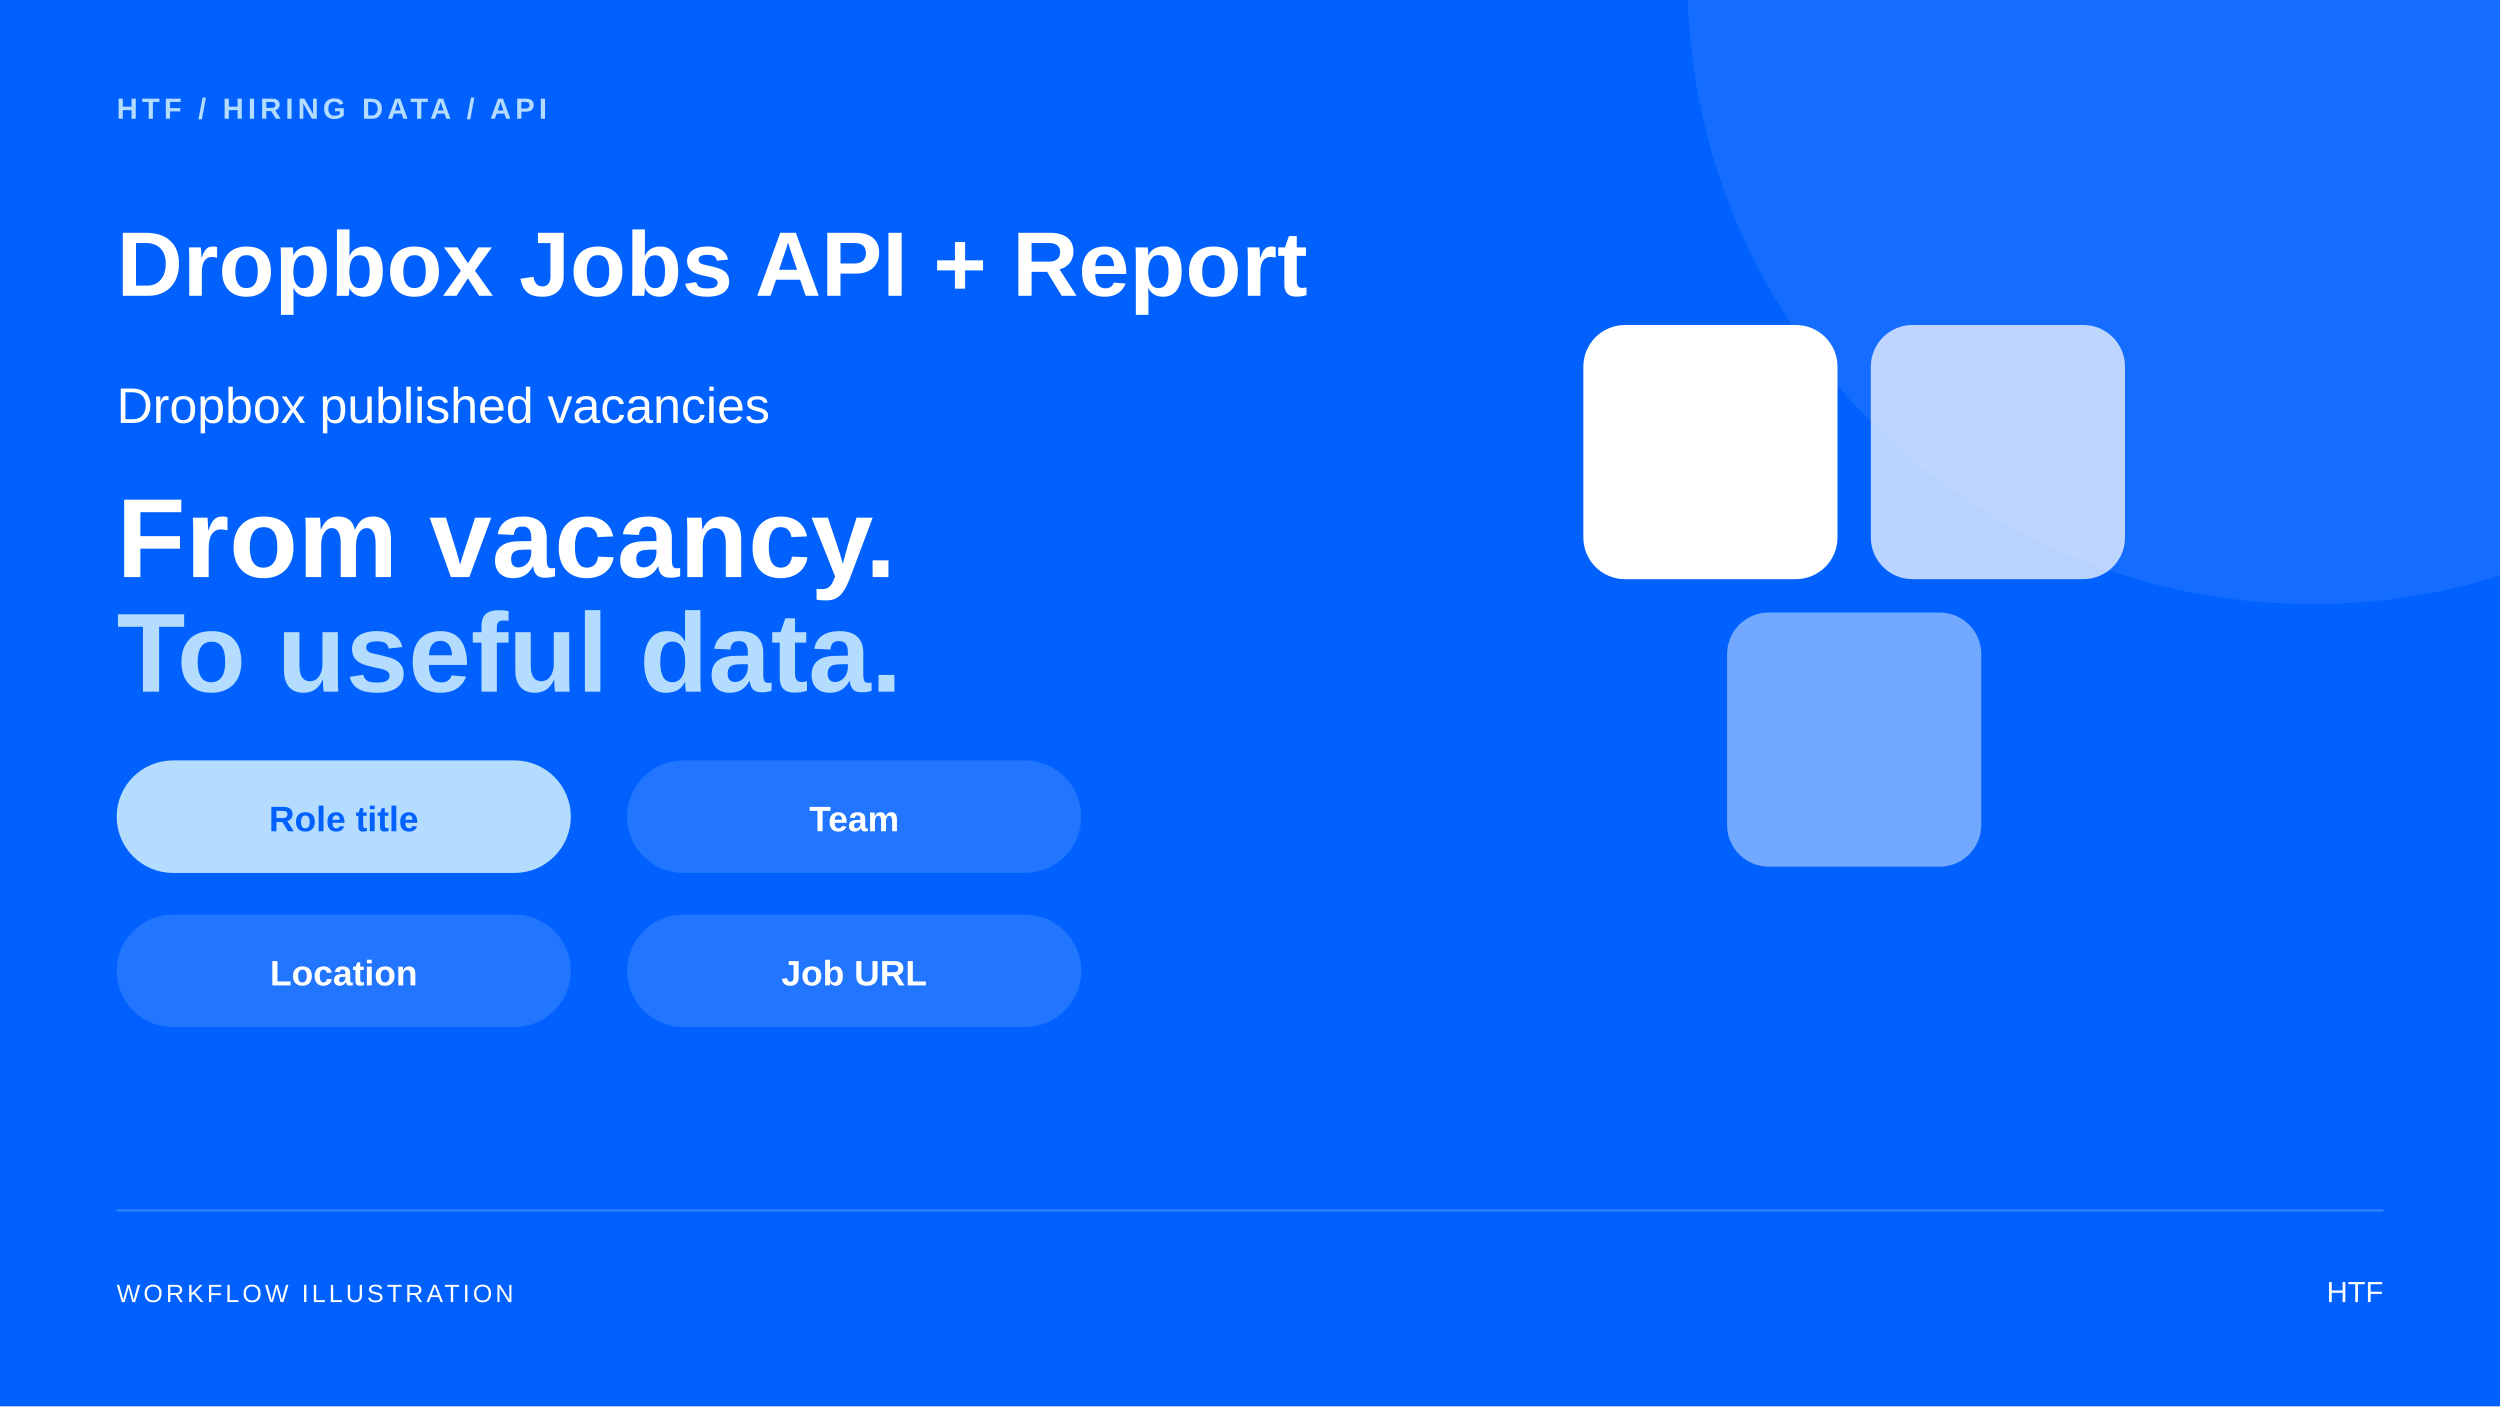
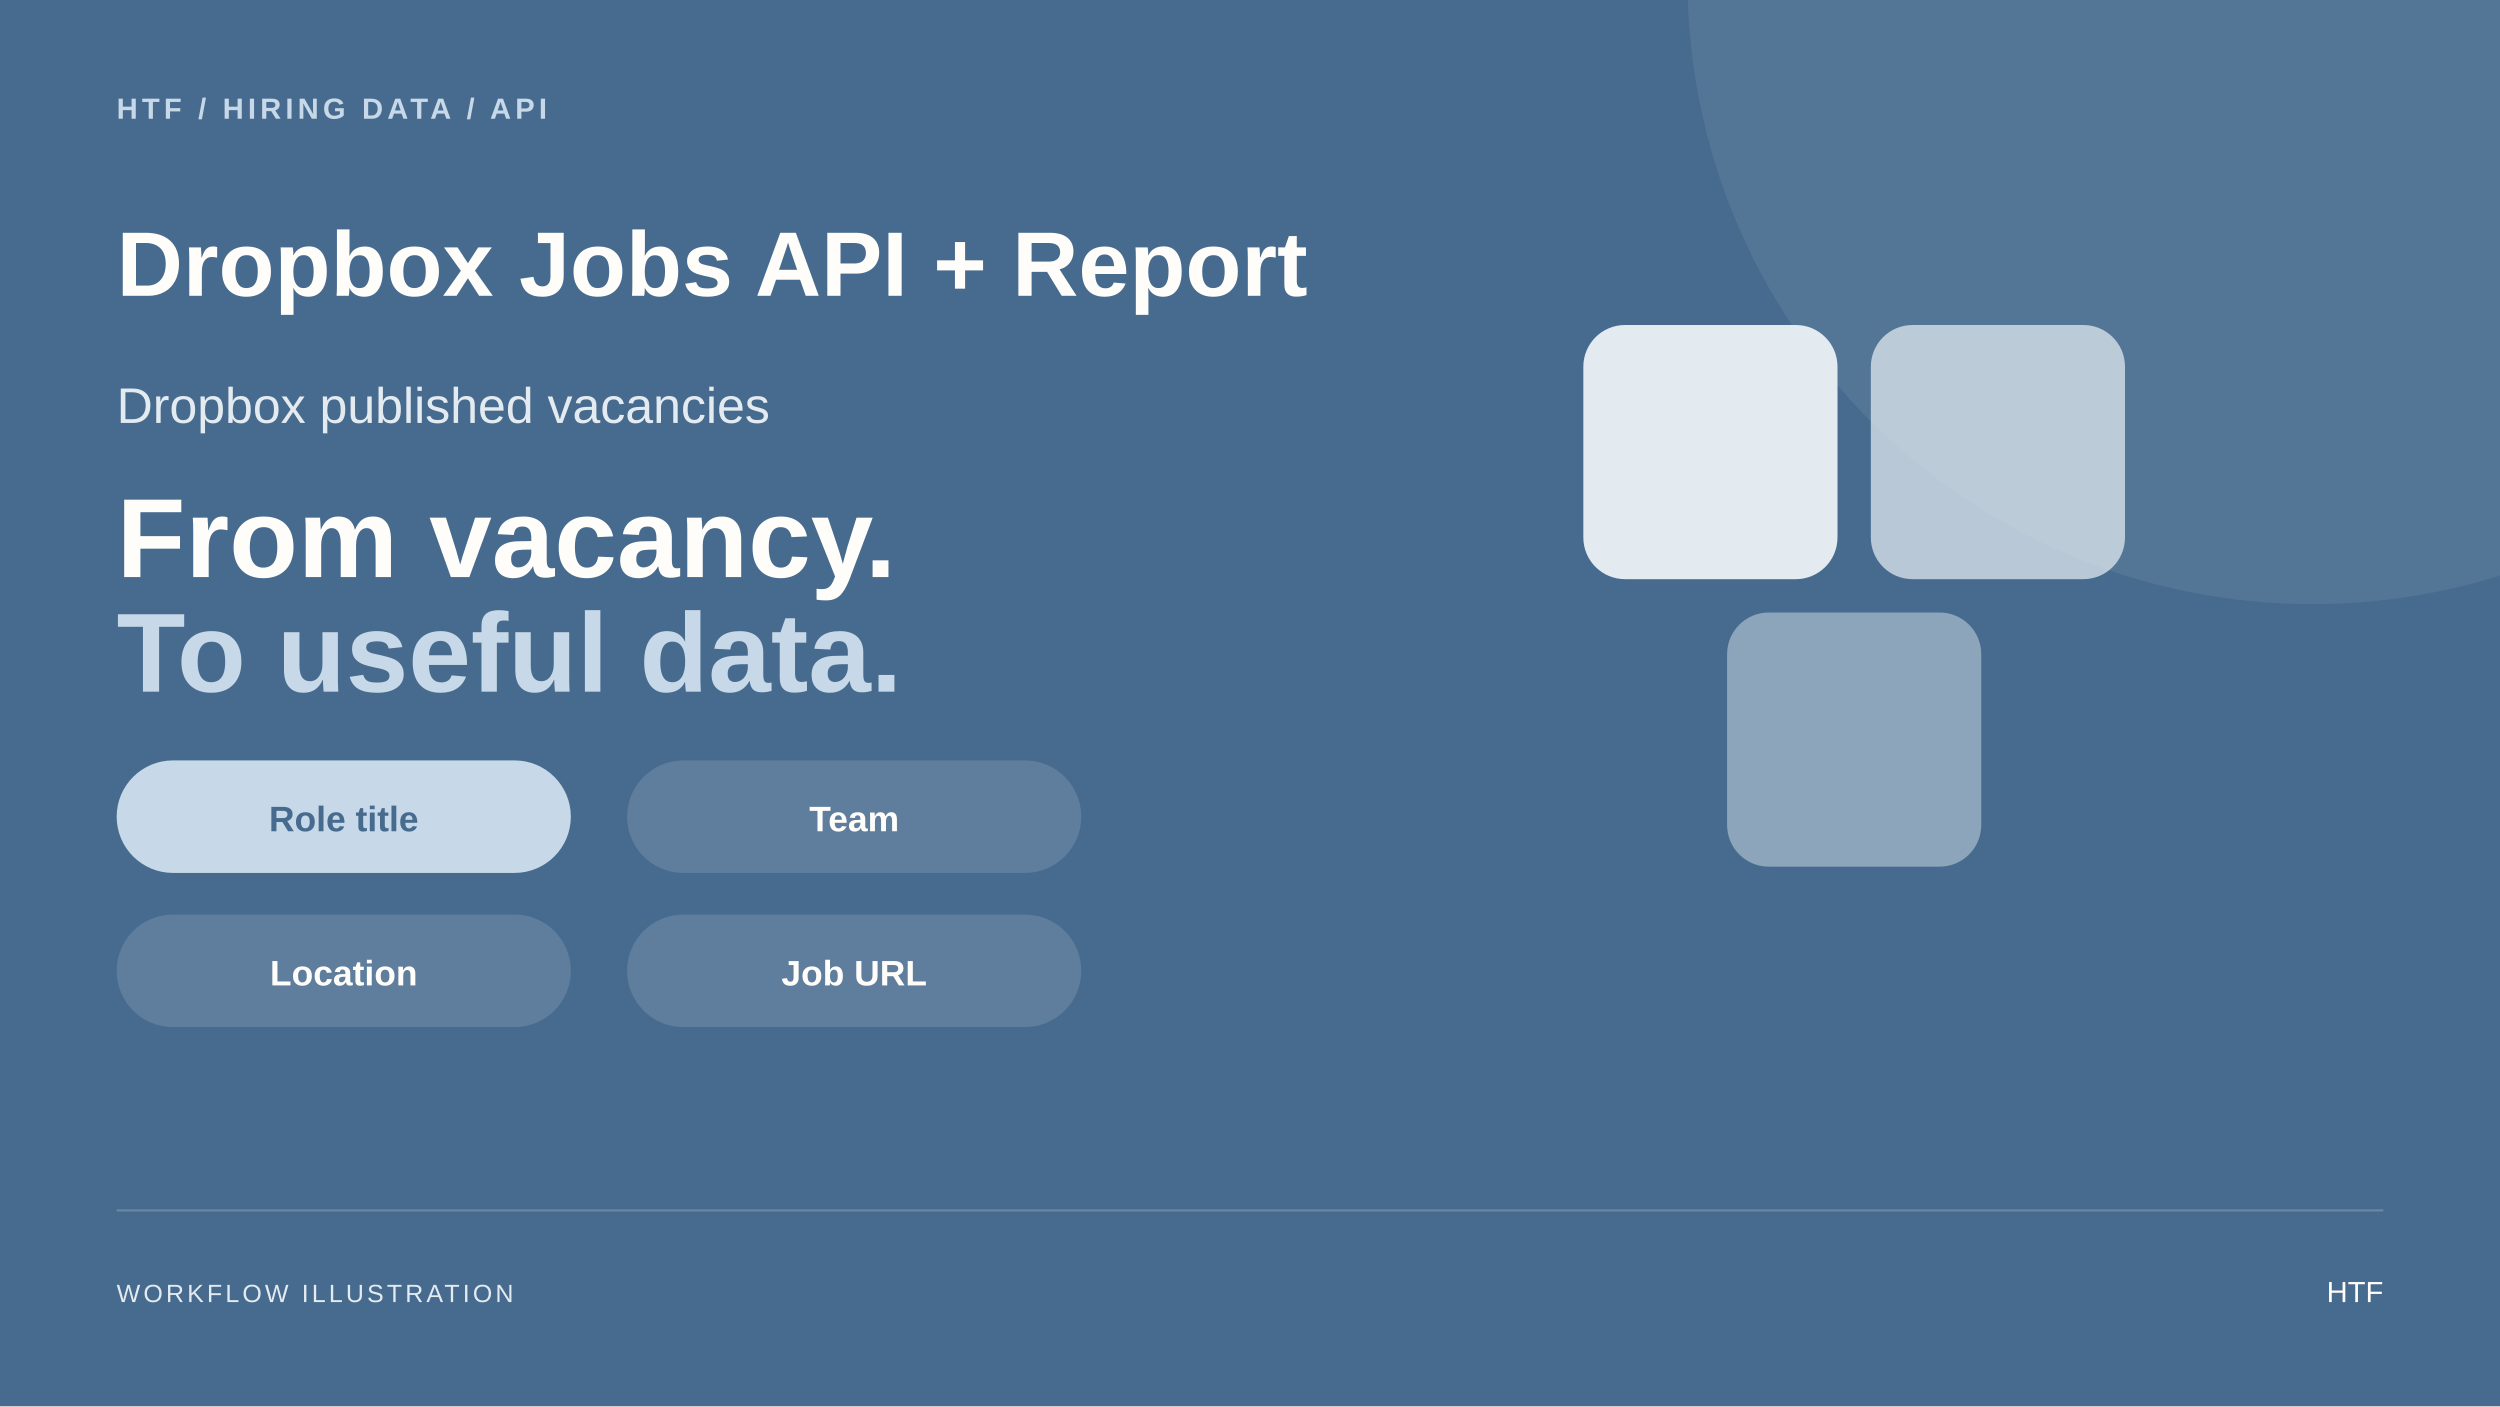
<svg xmlns="http://www.w3.org/2000/svg" width="1200" height="675" viewBox="0 0 1200 675" role="img">
-   <rect width="1200" height="675" fill="#0061ff" />
-   <circle cx="1110" cy="-10" r="300" fill="#ffffff" opacity=".08" />
-   <text x="56" y="57" fill="#b4dcff" font-family="Arial,sans-serif" font-size="14" font-weight="700" letter-spacing="2">HTF / HIRING DATA / API</text>
-   <text x="56" y="142" fill="#ffffff" font-family="Arial,sans-serif" font-size="44" font-weight="700">Dropbox Jobs API + Report</text>
-   <text x="56" y="203" fill="#ffffff" font-family="Arial,sans-serif" font-size="24">Dropbox published vacancies</text>
-   <text x="56" y="277" fill="#ffffff" font-family="Arial,sans-serif" font-size="54" font-weight="700">From vacancy.</text>
-   <text x="56" y="332" fill="#b4dcff" font-family="Arial,sans-serif" font-size="54" font-weight="700">To useful data.</text>
+   <rect width="1200" height="675" fill="#476b8e" />
+   <circle cx="1110" cy="-10" r="300" fill="#e3ebf1" opacity=".08" />
+   <text x="56" y="57" fill="#c7d9e8" font-family="Arial,sans-serif" font-size="14" font-weight="700" letter-spacing="2">HTF / HIRING DATA / API</text>
+   <text x="56" y="142" fill="#fffdfa" font-family="Arial,sans-serif" font-size="44" font-weight="700">Dropbox Jobs API + Report</text>
+   <text x="56" y="203" fill="#e3ebf1" font-family="Arial,sans-serif" font-size="24">Dropbox published vacancies</text>
+   <text x="56" y="277" fill="#fffdfa" font-family="Arial,sans-serif" font-size="54" font-weight="700">From vacancy.</text>
+   <text x="56" y="332" fill="#c7d9e8" font-family="Arial,sans-serif" font-size="54" font-weight="700">To useful data.</text>
  <g transform="translate(56 365)">
-     <rect width="218" height="54" rx="27" fill="#b4dcff" />
-     <text x="109" y="34" text-anchor="middle" fill="#0061ff" font-family="Arial,sans-serif" font-size="17" font-weight="700">Role title</text>
+     <rect width="218" height="54" rx="27" fill="#c7d9e8" />
+     <text x="109" y="34" text-anchor="middle" fill="#476b8e" font-family="Arial,sans-serif" font-size="17" font-weight="700">Role title</text>
  </g>
  <g transform="translate(301 365)">
    <rect width="218" height="54" rx="27" fill="rgba(255,255,255,.13)" />
-     <text x="109" y="34" text-anchor="middle" fill="#ffffff" font-family="Arial,sans-serif" font-size="17" font-weight="700">Team</text>
+     <text x="109" y="34" text-anchor="middle" fill="#fffdfa" font-family="Arial,sans-serif" font-size="17" font-weight="700">Team</text>
  </g>
  <g transform="translate(56 439)">
    <rect width="218" height="54" rx="27" fill="rgba(255,255,255,.13)" />
-     <text x="109" y="34" text-anchor="middle" fill="#ffffff" font-family="Arial,sans-serif" font-size="17" font-weight="700">Location</text>
+     <text x="109" y="34" text-anchor="middle" fill="#fffdfa" font-family="Arial,sans-serif" font-size="17" font-weight="700">Location</text>
  </g>
  <g transform="translate(301 439)">
    <rect width="218" height="54" rx="27" fill="rgba(255,255,255,.13)" />
-     <text x="109" y="34" text-anchor="middle" fill="#ffffff" font-family="Arial,sans-serif" font-size="17" font-weight="700">Job URL</text>
+     <text x="109" y="34" text-anchor="middle" fill="#fffdfa" font-family="Arial,sans-serif" font-size="17" font-weight="700">Job URL</text>
  </g>
-   <g fill="#ffffff">
+   <g fill="#e3ebf1">
    <rect x="760" y="156" width="122" height="122" rx="20" />
    <rect x="898" y="156" width="122" height="122" rx="20" opacity=".72" />
    <rect x="829" y="294" width="122" height="122" rx="20" opacity=".45" />
  </g>
-   <path d="M56 581H1144" stroke="#ffffff" opacity=".2" />
-   <text x="56" y="625" fill="#ffffff" font-family="Arial,sans-serif" font-size="12" letter-spacing="1.5">WORKFLOW ILLUSTRATION</text>
-   <text x="1144" y="625" fill="#ffffff" font-family="Arial,sans-serif" font-size="14" text-anchor="end">HTF</text>
+   <path d="M56 581H1144" stroke="#fffdfa" opacity=".2" />
+   <text x="56" y="625" fill="#e3ebf1" font-family="Arial,sans-serif" font-size="12" letter-spacing="1.5">WORKFLOW ILLUSTRATION</text>
+   <text x="1144" y="625" fill="#fffdfa" font-family="Arial,sans-serif" font-size="14" text-anchor="end">HTF</text>
</svg>
